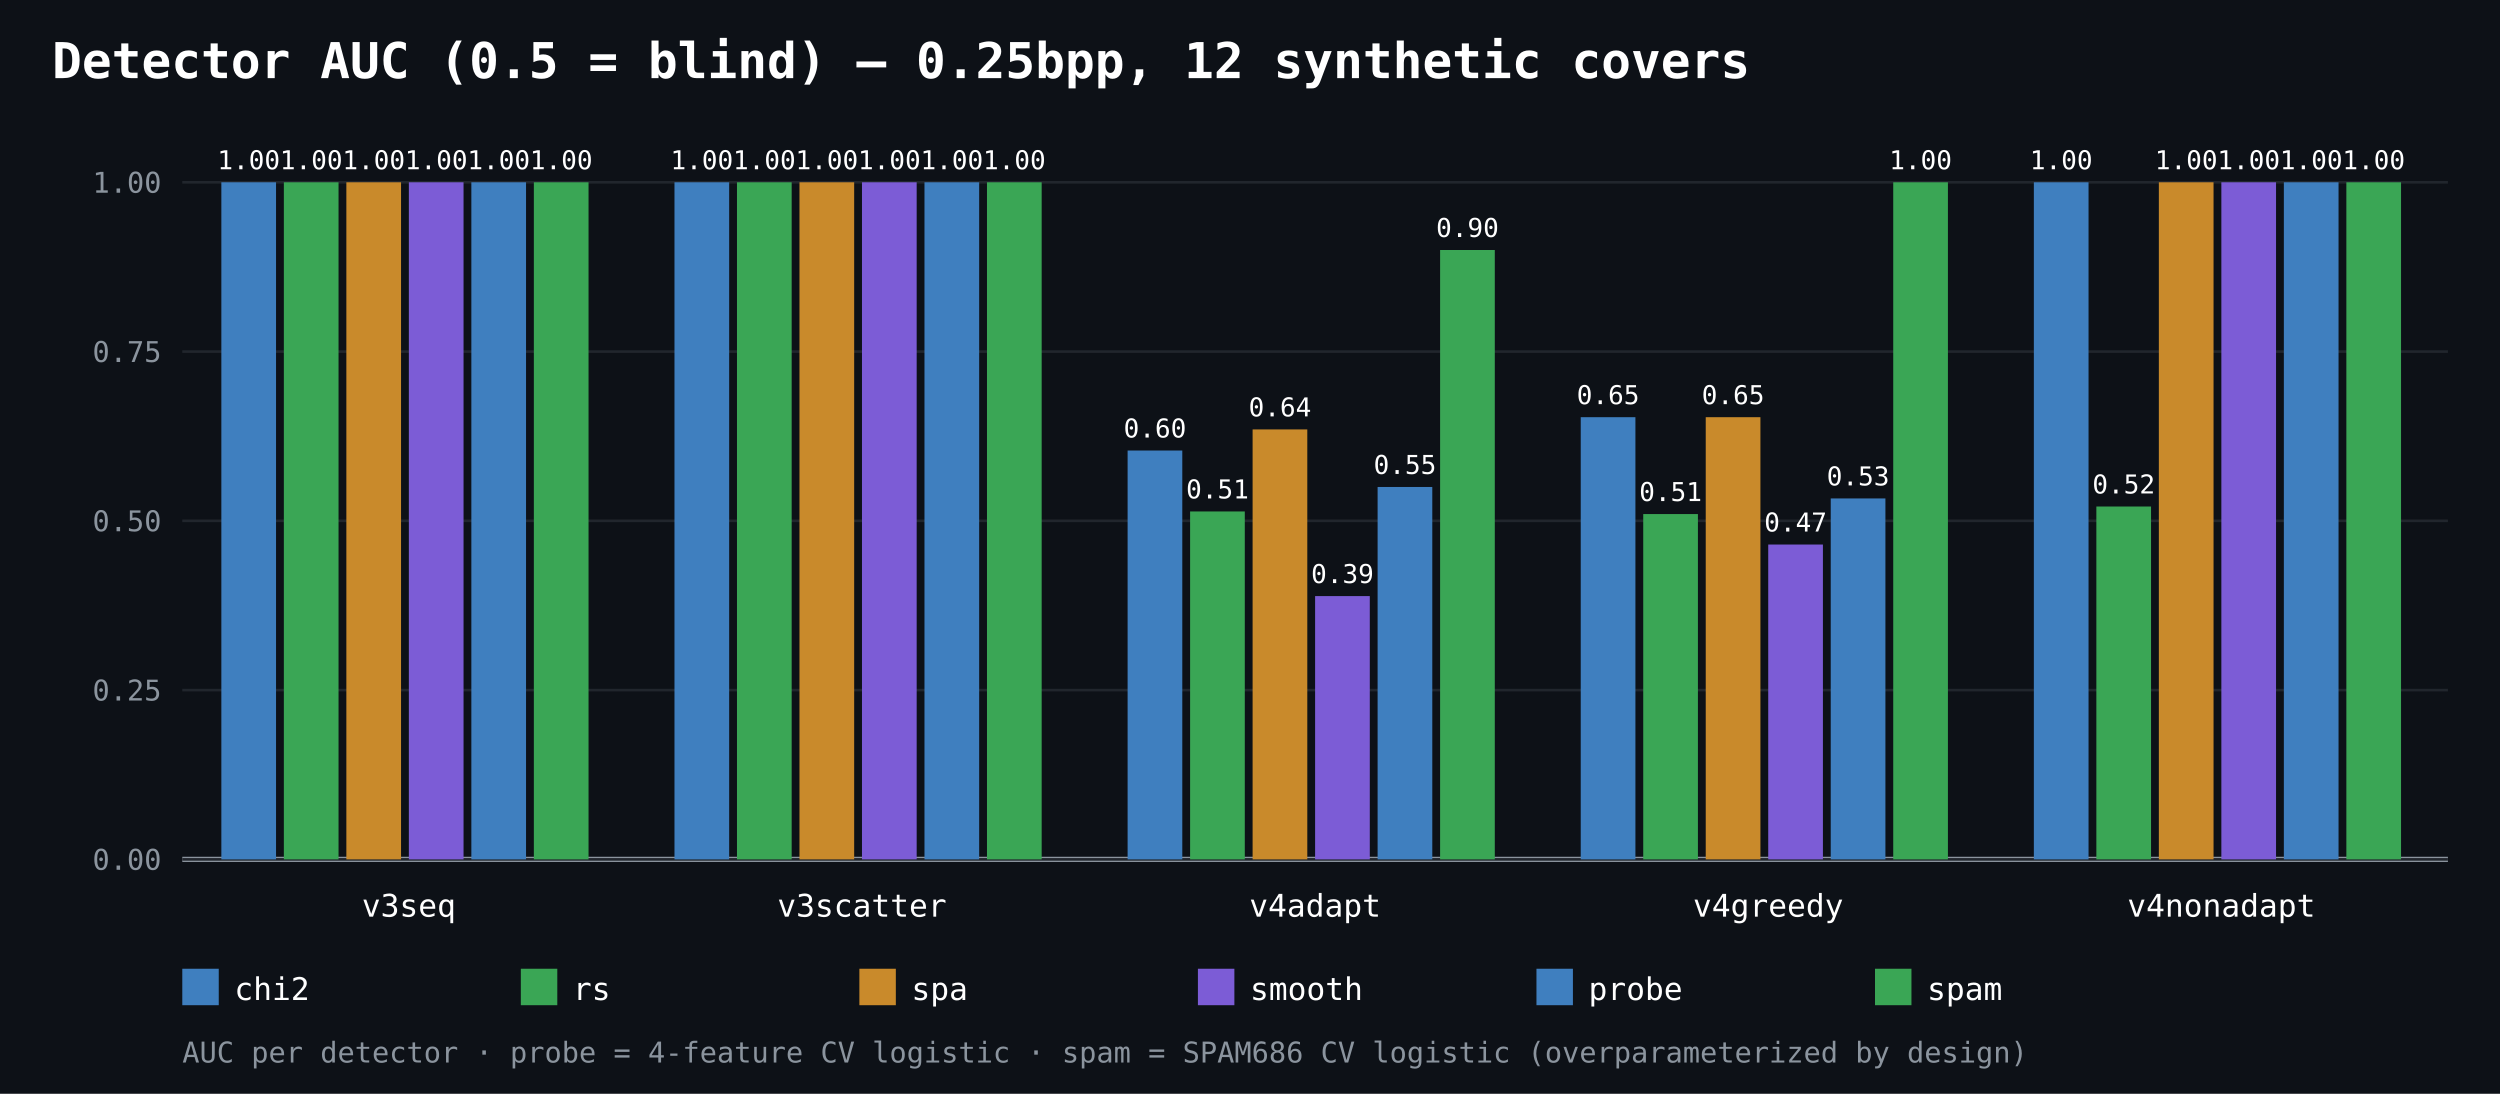
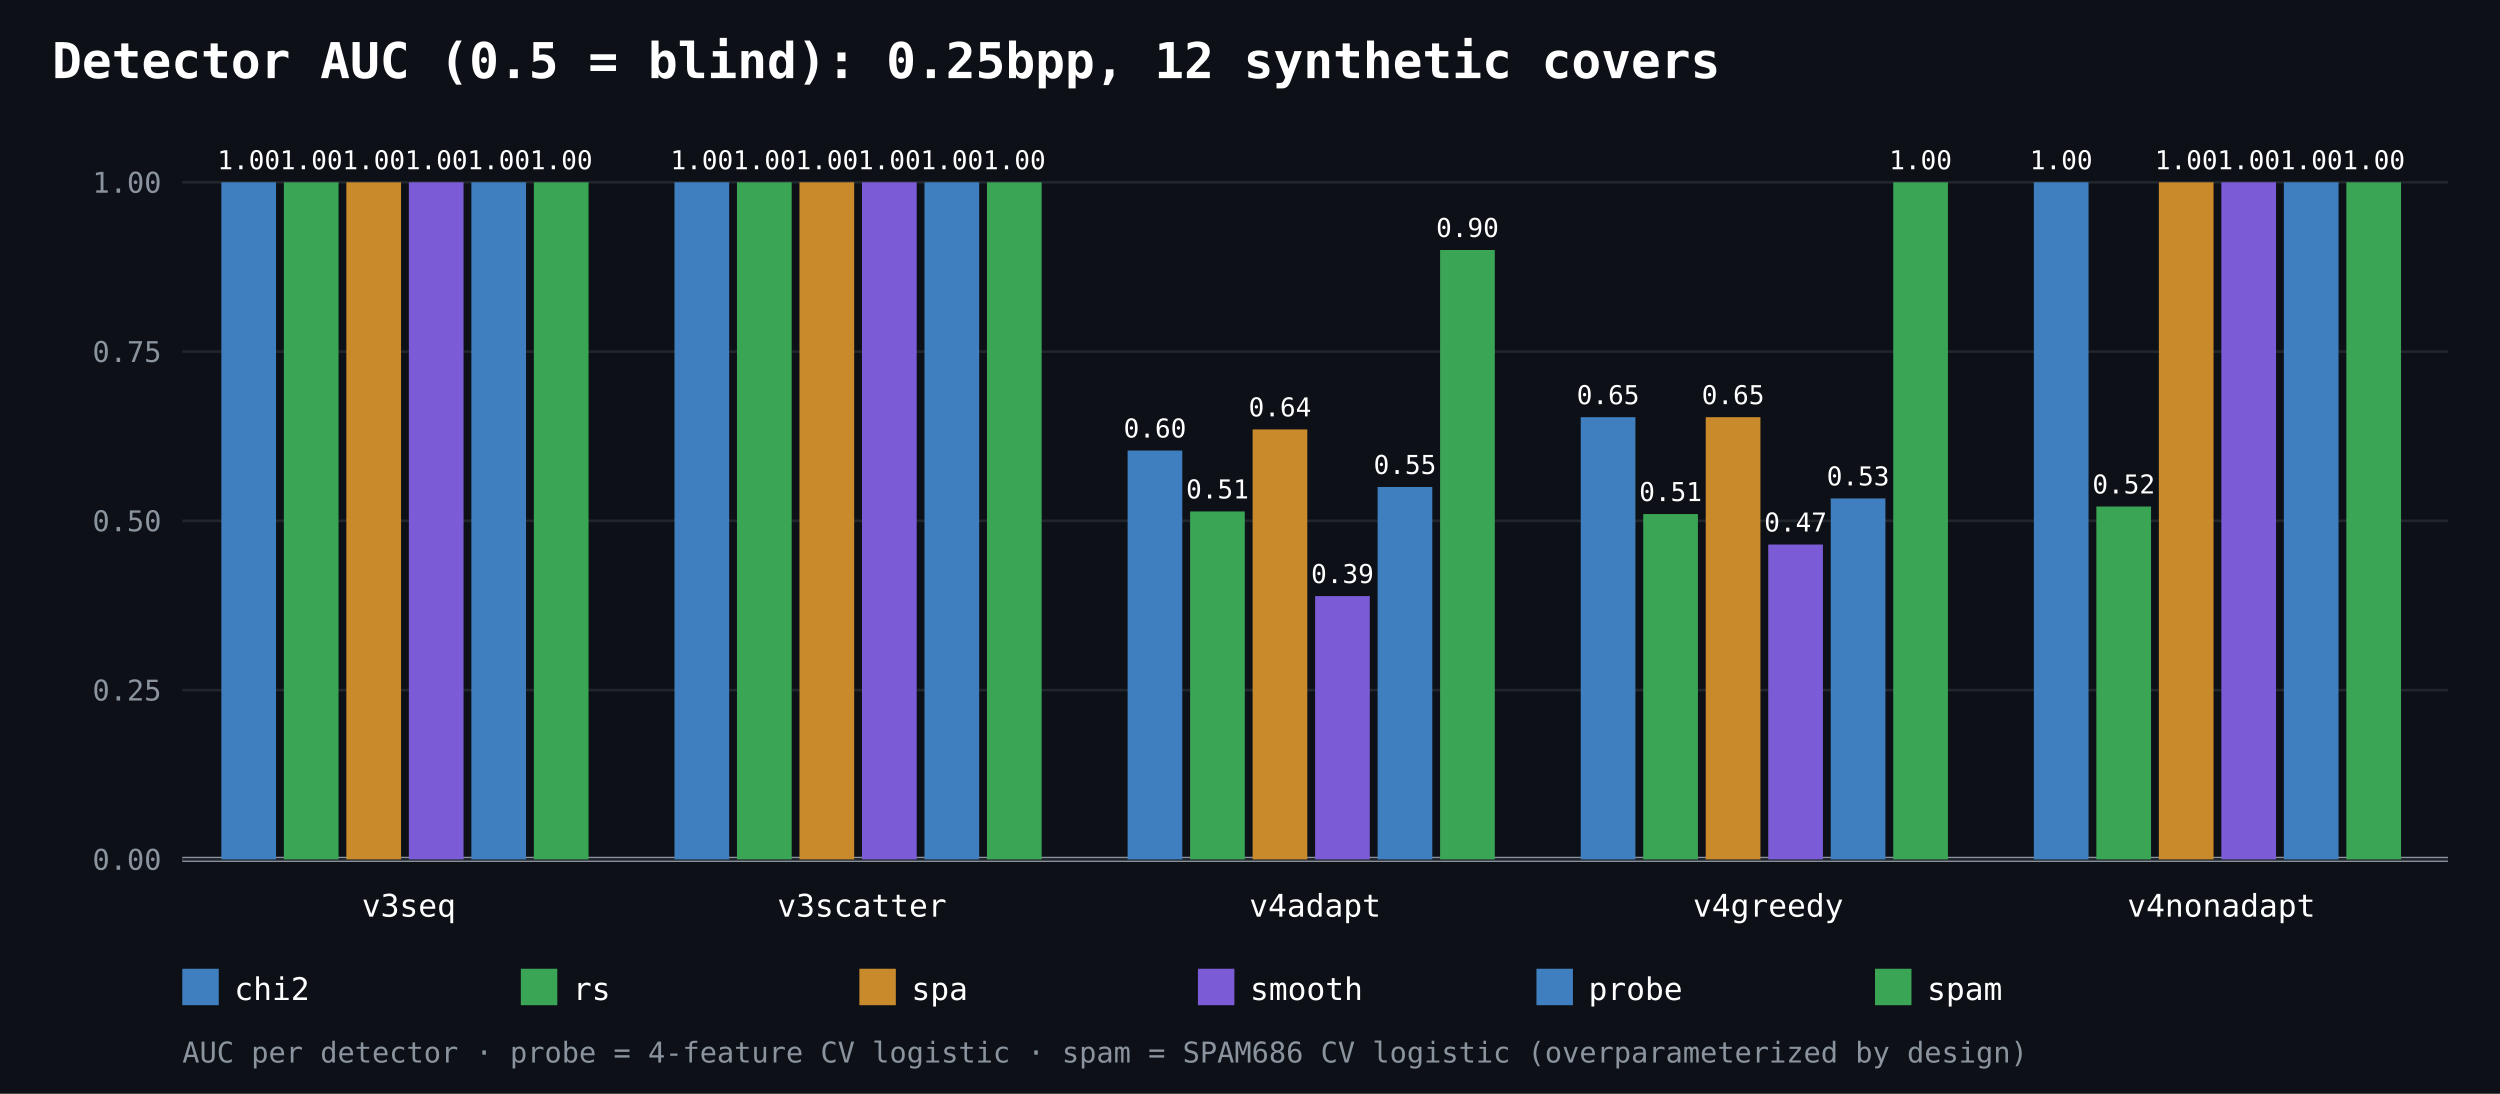
<svg xmlns="http://www.w3.org/2000/svg" width="960" height="420" viewBox="0 0 960 420" font-family="ui-monospace, Consolas, monospace">
  <rect x="0" y="0" width="960" height="420" fill="#0d1117" />
-   <text x="20" y="30" font-size="19" font-weight="bold" fill="#ffffff">Detector AUC (0.5 = blind) — 0.25bpp, 12 synthetic covers</text>
+   <text x="20" y="30" font-size="19" font-weight="bold" fill="#ffffff">Detector AUC (0.5 = blind): 0.25bpp, 12 synthetic covers</text>
  <line x1="70" y1="330" x2="940" y2="330" stroke="#8b949e" stroke-width="2" />
  <line x1="70" y1="330" x2="940" y2="330" stroke="#21262d" />
  <text x="62" y="334" font-size="11" fill="#8b949e" text-anchor="end">0.00</text>
  <line x1="70" y1="265" x2="940" y2="265" stroke="#21262d" />
  <text x="62" y="269" font-size="11" fill="#8b949e" text-anchor="end">0.25</text>
  <line x1="70" y1="200" x2="940" y2="200" stroke="#21262d" />
  <text x="62" y="204" font-size="11" fill="#8b949e" text-anchor="end">0.50</text>
  <line x1="70" y1="135" x2="940" y2="135" stroke="#21262d" />
  <text x="62" y="139" font-size="11" fill="#8b949e" text-anchor="end">0.75</text>
  <line x1="70" y1="70" x2="940" y2="70" stroke="#21262d" />
  <text x="62" y="74" font-size="11" fill="#8b949e" text-anchor="end">1.00</text>
  <rect x="85.0" y="70.0" width="21.0" height="260.0" fill="#3f7fbf" />
  <text x="95.5" y="65.0" font-size="10" fill="#ffffff" text-anchor="middle">1.00</text>
  <rect x="109.0" y="70.0" width="21.0" height="260.0" fill="#3aa655" />
  <text x="119.5" y="65.0" font-size="10" fill="#ffffff" text-anchor="middle">1.00</text>
  <rect x="133.0" y="70.0" width="21.0" height="260.0" fill="#c98a2b" />
  <text x="143.5" y="65.0" font-size="10" fill="#ffffff" text-anchor="middle">1.00</text>
  <rect x="157.0" y="70.0" width="21.0" height="260.0" fill="#7c5cd6" />
  <text x="167.5" y="65.0" font-size="10" fill="#ffffff" text-anchor="middle">1.00</text>
  <rect x="181.0" y="70.0" width="21.0" height="260.0" fill="#3f7fbf" />
  <text x="191.5" y="65.0" font-size="10" fill="#ffffff" text-anchor="middle">1.00</text>
  <rect x="205.0" y="70.0" width="21.0" height="260.0" fill="#3aa655" />
  <text x="215.5" y="65.0" font-size="10" fill="#ffffff" text-anchor="middle">1.00</text>
  <text x="157.0" y="352" font-size="12" fill="#ffffff" text-anchor="middle">v3seq</text>
  <rect x="259.0" y="70.0" width="21.0" height="260.0" fill="#3f7fbf" />
  <text x="269.5" y="65.0" font-size="10" fill="#ffffff" text-anchor="middle">1.00</text>
  <rect x="283.0" y="70.0" width="21.0" height="260.0" fill="#3aa655" />
  <text x="293.5" y="65.0" font-size="10" fill="#ffffff" text-anchor="middle">1.00</text>
  <rect x="307.0" y="70.0" width="21.0" height="260.0" fill="#c98a2b" />
  <text x="317.5" y="65.0" font-size="10" fill="#ffffff" text-anchor="middle">1.00</text>
  <rect x="331.0" y="70.0" width="21.0" height="260.0" fill="#7c5cd6" />
  <text x="341.5" y="65.0" font-size="10" fill="#ffffff" text-anchor="middle">1.00</text>
  <rect x="355.0" y="70.0" width="21.0" height="260.0" fill="#3f7fbf" />
  <text x="365.5" y="65.0" font-size="10" fill="#ffffff" text-anchor="middle">1.00</text>
  <rect x="379.0" y="70.0" width="21.0" height="260.0" fill="#3aa655" />
  <text x="389.5" y="65.0" font-size="10" fill="#ffffff" text-anchor="middle">1.00</text>
  <text x="331.0" y="352" font-size="12" fill="#ffffff" text-anchor="middle">v3scatter</text>
  <rect x="433.0" y="173.0" width="21.0" height="157.0" fill="#3f7fbf" />
  <text x="443.5" y="168.0" font-size="10" fill="#ffffff" text-anchor="middle">0.60</text>
  <rect x="457.0" y="196.4" width="21.0" height="133.6" fill="#3aa655" />
  <text x="467.5" y="191.4" font-size="10" fill="#ffffff" text-anchor="middle">0.51</text>
  <rect x="481.0" y="164.9" width="21.0" height="165.1" fill="#c98a2b" />
  <text x="491.5" y="159.9" font-size="10" fill="#ffffff" text-anchor="middle">0.64</text>
  <rect x="505.0" y="228.9" width="21.0" height="101.1" fill="#7c5cd6" />
  <text x="515.5" y="223.9" font-size="10" fill="#ffffff" text-anchor="middle">0.39</text>
  <rect x="529.0" y="187.0" width="21.0" height="143.0" fill="#3f7fbf" />
  <text x="539.5" y="182.0" font-size="10" fill="#ffffff" text-anchor="middle">0.55</text>
  <rect x="553.0" y="96.0" width="21.0" height="234.0" fill="#3aa655" />
  <text x="563.5" y="91.0" font-size="10" fill="#ffffff" text-anchor="middle">0.90</text>
  <text x="505.0" y="352" font-size="12" fill="#ffffff" text-anchor="middle">v4adapt</text>
  <rect x="607.0" y="160.2" width="21.0" height="169.8" fill="#3f7fbf" />
  <text x="617.5" y="155.2" font-size="10" fill="#ffffff" text-anchor="middle">0.65</text>
  <rect x="631.0" y="197.4" width="21.0" height="132.6" fill="#3aa655" />
  <text x="641.5" y="192.4" font-size="10" fill="#ffffff" text-anchor="middle">0.51</text>
  <rect x="655.0" y="160.2" width="21.0" height="169.8" fill="#c98a2b" />
  <text x="665.5" y="155.2" font-size="10" fill="#ffffff" text-anchor="middle">0.65</text>
  <rect x="679.0" y="209.1" width="21.0" height="120.9" fill="#7c5cd6" />
  <text x="689.5" y="204.1" font-size="10" fill="#ffffff" text-anchor="middle">0.47</text>
  <rect x="703.0" y="191.4" width="21.0" height="138.6" fill="#3f7fbf" />
  <text x="713.5" y="186.4" font-size="10" fill="#ffffff" text-anchor="middle">0.53</text>
  <rect x="727.0" y="70.0" width="21.0" height="260.0" fill="#3aa655" />
  <text x="737.5" y="65.0" font-size="10" fill="#ffffff" text-anchor="middle">1.00</text>
  <text x="679.0" y="352" font-size="12" fill="#ffffff" text-anchor="middle">v4greedy</text>
  <rect x="781.0" y="70.0" width="21.0" height="260.0" fill="#3f7fbf" />
  <text x="791.5" y="65.0" font-size="10" fill="#ffffff" text-anchor="middle">1.00</text>
  <rect x="805.0" y="194.5" width="21.0" height="135.5" fill="#3aa655" />
  <text x="815.5" y="189.5" font-size="10" fill="#ffffff" text-anchor="middle">0.52</text>
  <rect x="829.0" y="70.0" width="21.0" height="260.0" fill="#c98a2b" />
  <text x="839.5" y="65.0" font-size="10" fill="#ffffff" text-anchor="middle">1.00</text>
  <rect x="853.0" y="70.0" width="21.0" height="260.0" fill="#7c5cd6" />
  <text x="863.5" y="65.0" font-size="10" fill="#ffffff" text-anchor="middle">1.00</text>
  <rect x="877.0" y="70.0" width="21.0" height="260.0" fill="#3f7fbf" />
  <text x="887.5" y="65.0" font-size="10" fill="#ffffff" text-anchor="middle">1.00</text>
  <rect x="901.0" y="70.0" width="21.0" height="260.0" fill="#3aa655" />
  <text x="911.5" y="65.0" font-size="10" fill="#ffffff" text-anchor="middle">1.00</text>
  <text x="853.0" y="352" font-size="12" fill="#ffffff" text-anchor="middle">v4nonadapt</text>
  <rect x="70" y="372" width="14" height="14" fill="#3f7fbf" />
  <text x="90" y="384" font-size="12" fill="#ffffff">chi2</text>
  <rect x="200" y="372" width="14" height="14" fill="#3aa655" />
  <text x="220" y="384" font-size="12" fill="#ffffff">rs</text>
  <rect x="330" y="372" width="14" height="14" fill="#c98a2b" />
  <text x="350" y="384" font-size="12" fill="#ffffff">spa</text>
  <rect x="460" y="372" width="14" height="14" fill="#7c5cd6" />
  <text x="480" y="384" font-size="12" fill="#ffffff">smooth</text>
  <rect x="590" y="372" width="14" height="14" fill="#3f7fbf" />
  <text x="610" y="384" font-size="12" fill="#ffffff">probe</text>
  <rect x="720" y="372" width="14" height="14" fill="#3aa655" />
  <text x="740" y="384" font-size="12" fill="#ffffff">spam</text>
  <text x="70" y="408" font-size="11" fill="#8b949e">AUC per detector · probe = 4-feature CV logistic · spam = SPAM686 CV logistic (overparameterized by design)</text>
</svg>
